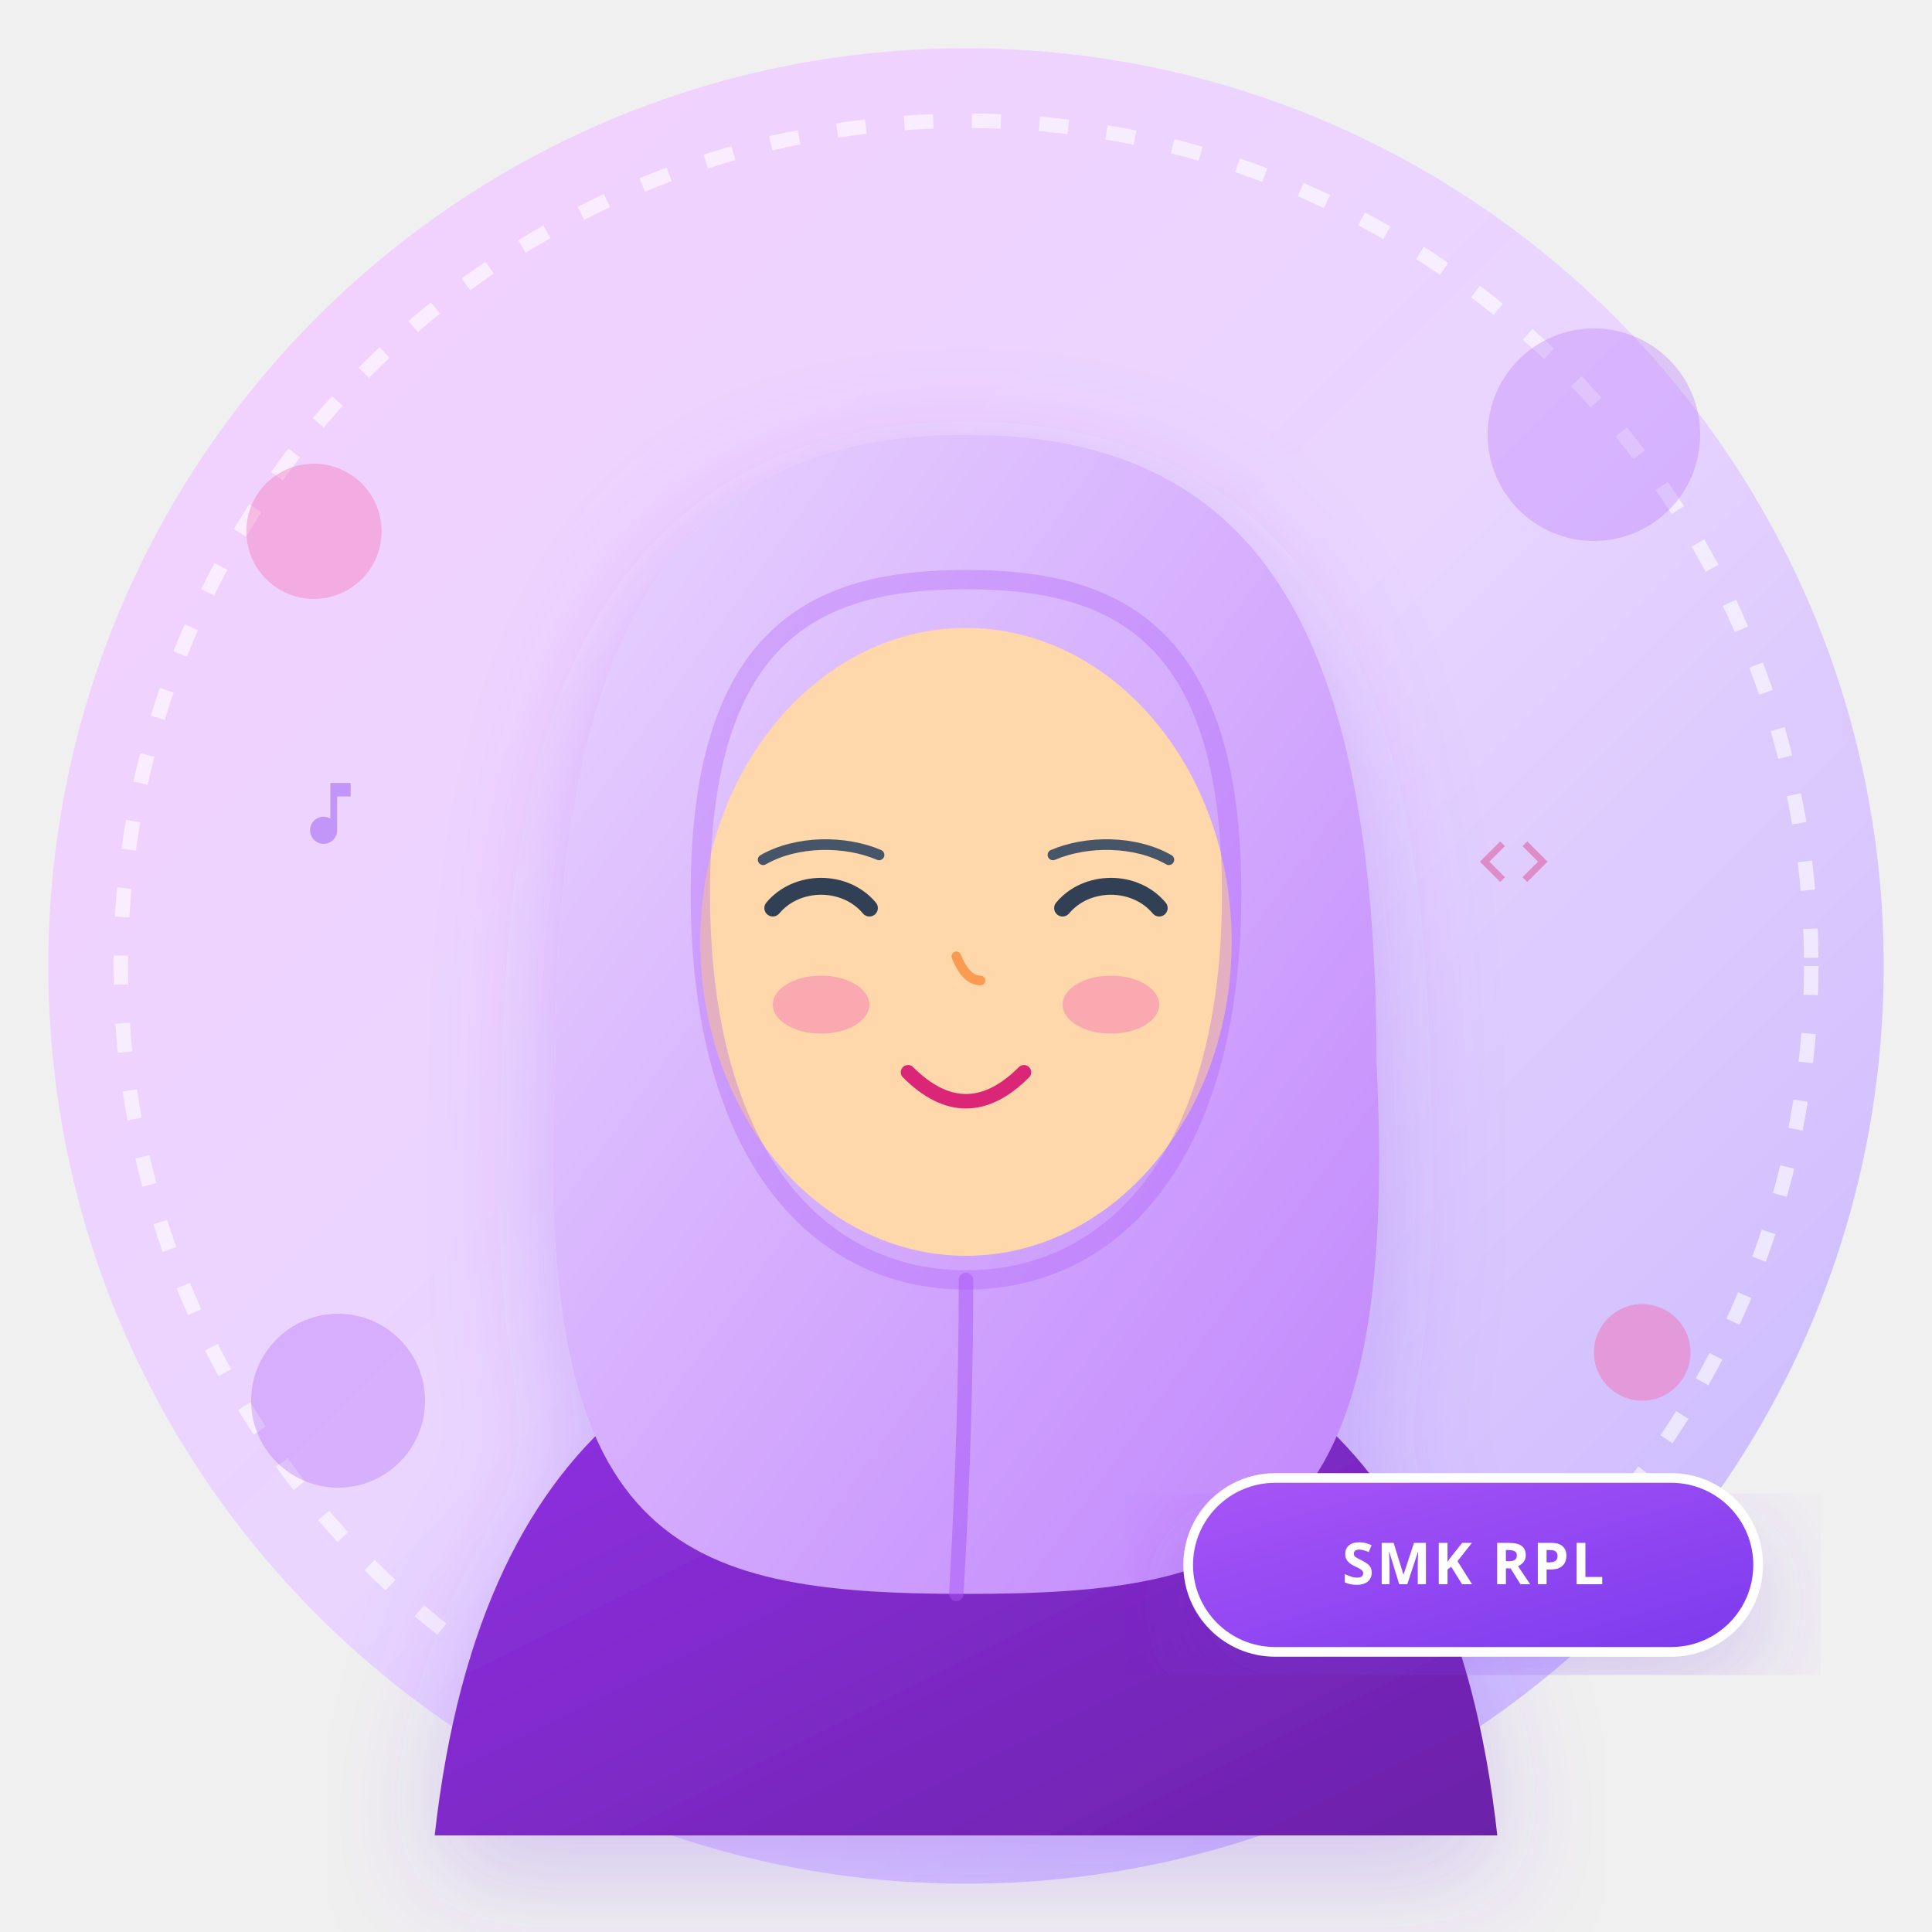
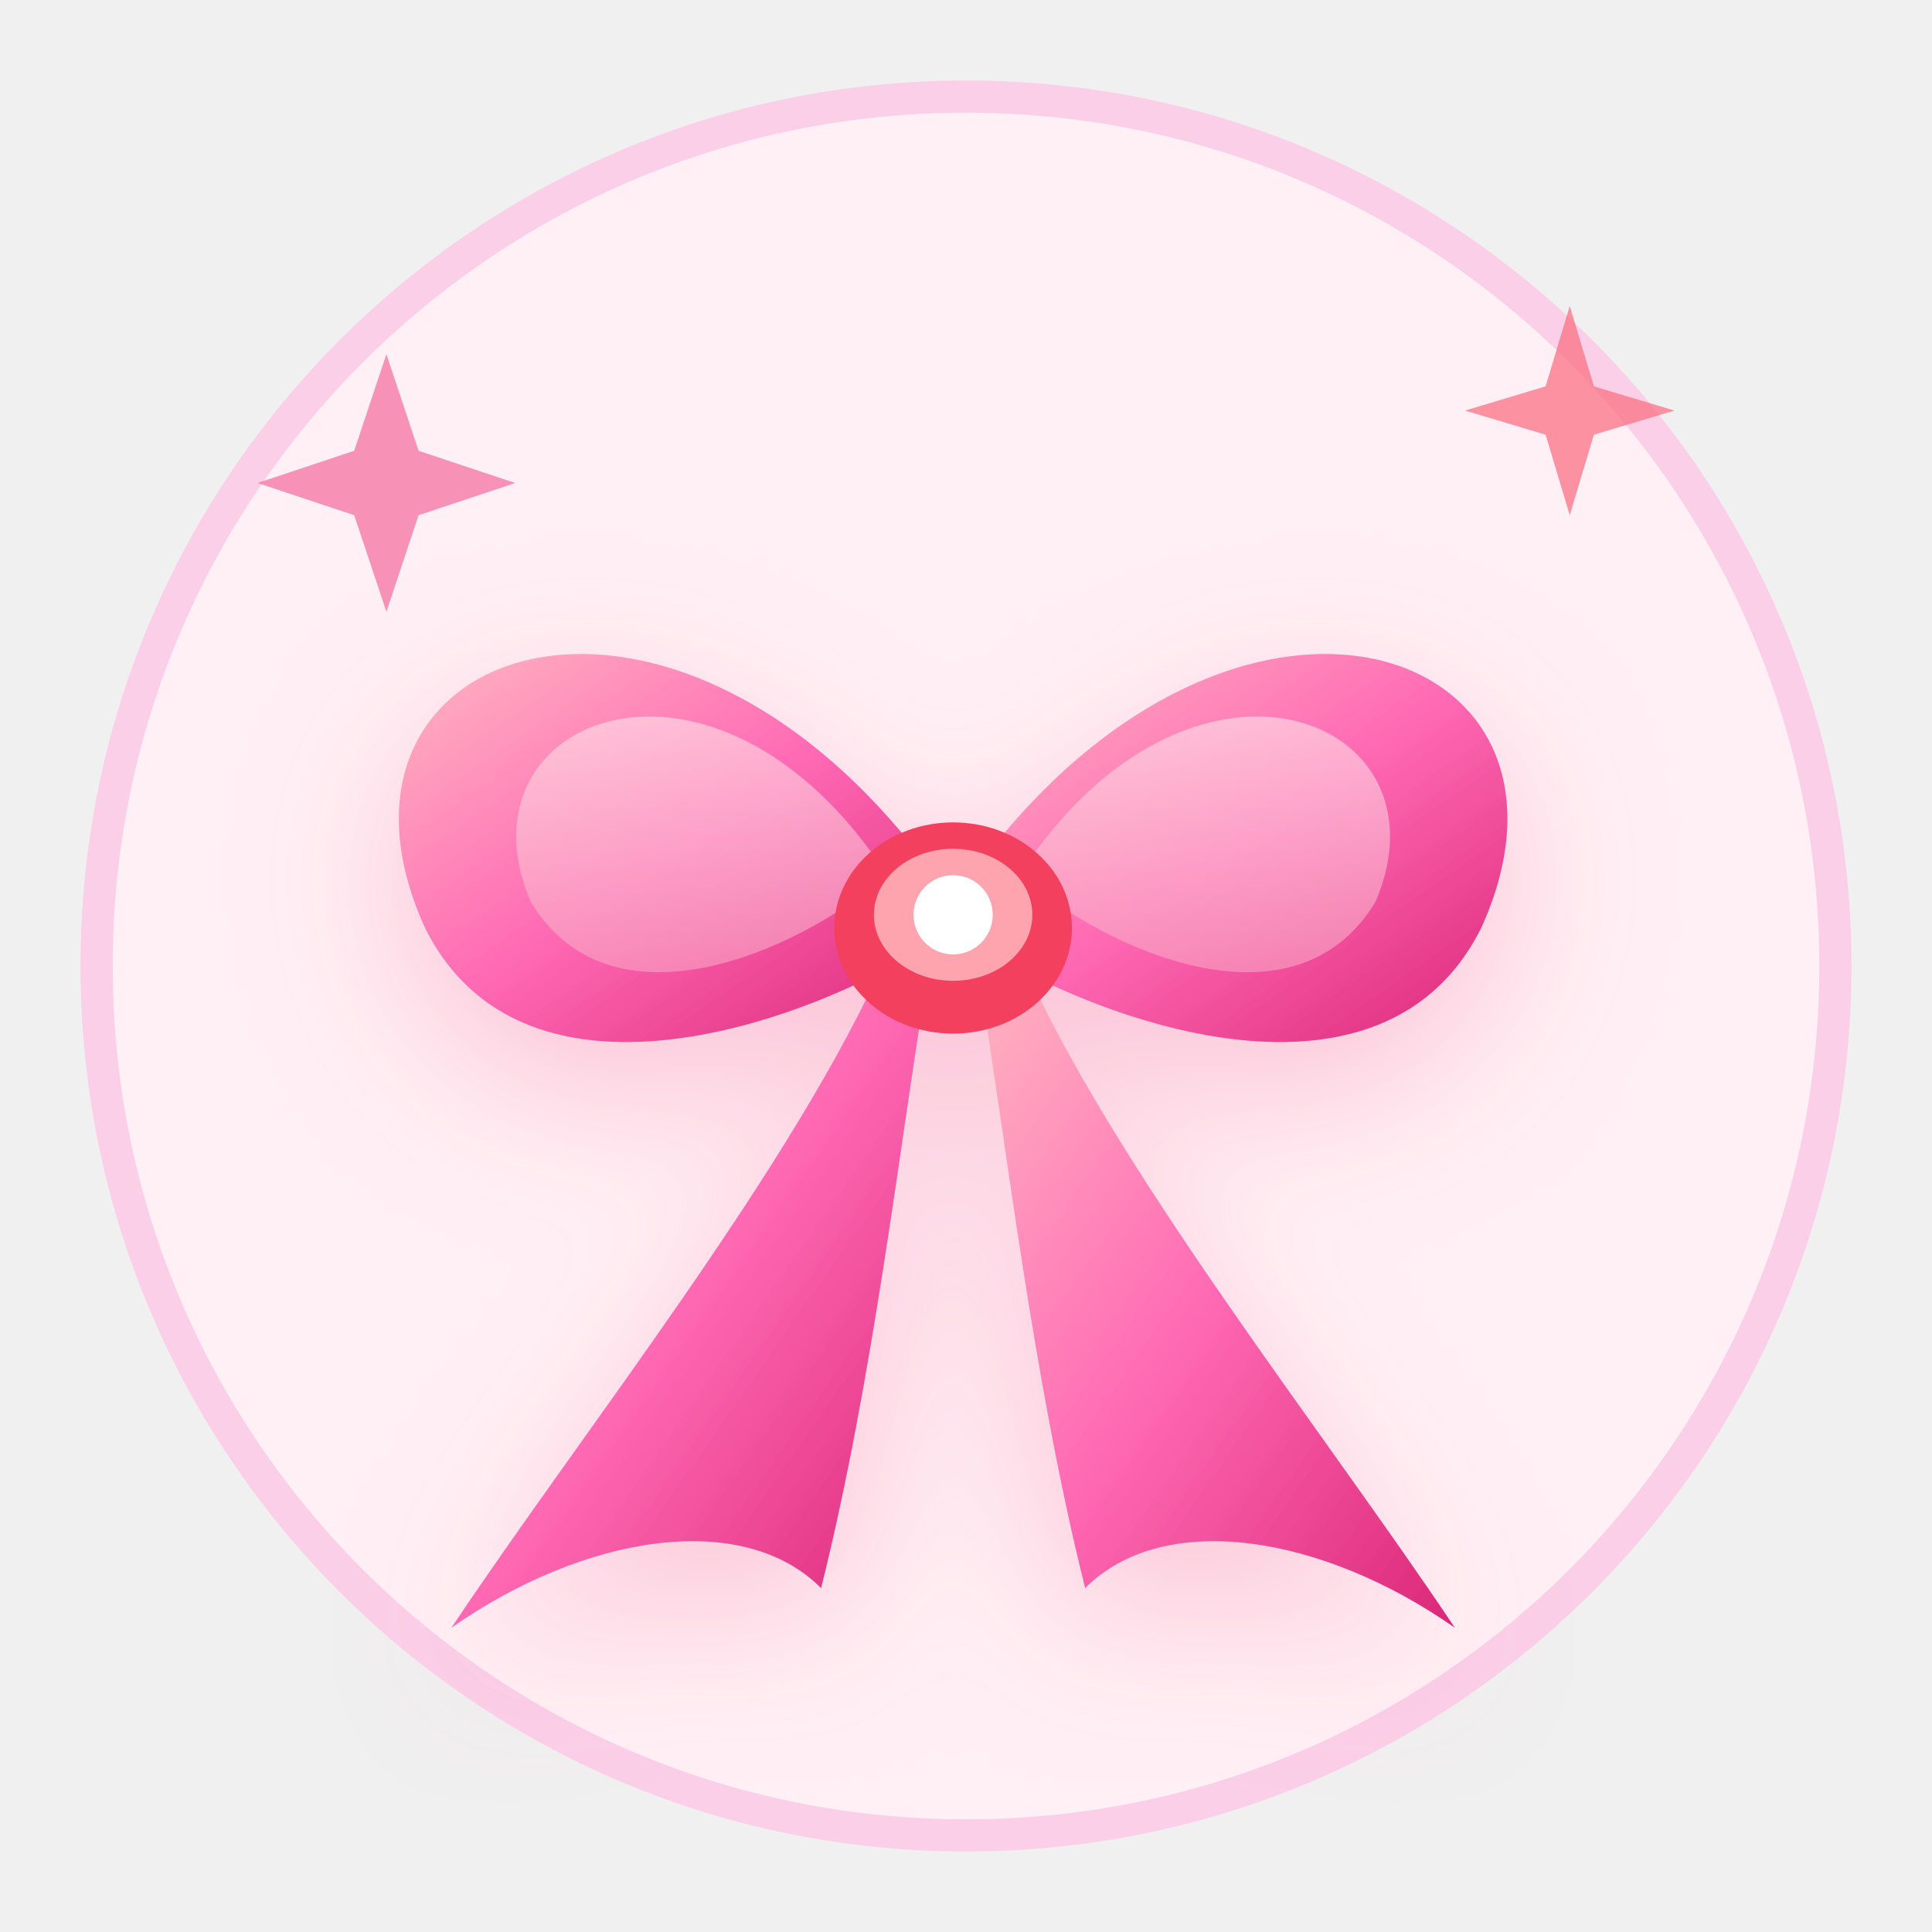
- <svg xmlns="http://www.w3.org/2000/svg" viewBox="0 0 400 400" width="100%" height="100%">
+ <svg xmlns="http://www.w3.org/2000/svg" viewBox="0 0 120 120" width="100%" height="100%">
  <defs>
-     <linearGradient id="bgGrad" x1="0%" y1="0%" x2="100%" y2="100%">
-       <stop offset="0%" stop-color="#f5d0fe" />
-       <stop offset="50%" stop-color="#e9d5ff" />
-       <stop offset="100%" stop-color="#c4b5fd" />
-     </linearGradient>
-     <linearGradient id="primaryGrad" x1="0%" y1="0%" x2="100%" y2="100%">
-       <stop offset="0%" stop-color="#a855f7" />
-       <stop offset="100%" stop-color="#7c3aed" />
-     </linearGradient>
-     <linearGradient id="pinkGrad" x1="0%" y1="0%" x2="100%" y2="100%">
-       <stop offset="0%" stop-color="#f472b6" />
+     <linearGradient id="pinkCoquetteGrad" x1="0%" y1="0%" x2="100%" y2="100%">
+       <stop offset="0%" stop-color="#ffb6c1" />
+       <stop offset="50%" stop-color="#ff69b4" />
      <stop offset="100%" stop-color="#db2777" />
    </linearGradient>
-     <linearGradient id="hijabGrad" x1="0%" y1="0%" x2="100%" y2="100%">
-       <stop offset="0%" stop-color="#e9d5ff" />
-       <stop offset="100%" stop-color="#c084fc" />
+     <linearGradient id="softSilk" x1="0%" y1="0%" x2="0%" y2="100%">
+       <stop offset="0%" stop-color="#ffe4e9" />
+       <stop offset="100%" stop-color="#f8a5c2" />
    </linearGradient>
-     <linearGradient id="clothGrad" x1="0%" y1="0%" x2="100%" y2="100%">
-       <stop offset="0%" stop-color="#9333ea" />
-       <stop offset="100%" stop-color="#6b21a8" />
-     </linearGradient>
-     <filter id="softShadow" x="-10%" y="-10%" width="120%" height="120%">
-       <feDropShadow dx="0" dy="8" stdDeviation="12" flood-color="#7c3aed" flood-opacity="0.25" />
+     <filter id="coquetteGlow" x="-20%" y="-20%" width="140%" height="140%">
+       <feDropShadow dx="0" dy="4" stdDeviation="6" flood-color="#f472a1" flood-opacity="0.35" />
    </filter>
  </defs>
-   <circle cx="200" cy="200" r="190" fill="url(#bgGrad)" />
-   <circle cx="200" cy="200" r="175" fill="none" stroke="#ffffff" stroke-width="3" stroke-opacity="0.6" stroke-dasharray="6 8" />
-   <circle cx="65" cy="110" r="14" fill="#f472b6" opacity="0.4" />
-   <circle cx="330" cy="90" r="22" fill="#c084fc" opacity="0.4" />
-   <circle cx="340" cy="280" r="10" fill="#f472b6" opacity="0.5" />
-   <circle cx="70" cy="290" r="18" fill="#a855f7" opacity="0.3" />
-   <g transform="translate(60, 160) scale(0.7)" opacity="0.4">
-     <path d="M12 3v10.55c-.59-.34-1.27-.55-2-.55-2.21 0-4 1.79-4 4s1.79 4 4 4 4-1.79 4-4V7h4V3h-6z" fill="#7c3aed" />
+   <circle cx="60" cy="60" r="54" fill="#fff0f5" stroke="#fbcfe8" stroke-width="2" />
+   <g filter="url(#coquetteGlow)" transform="translate(10, 15) scale(0.82)">
+     <path d="M60 50 C40 20, 10 30, 20 52 C28 68, 52 58, 60 52 Z" fill="url(#pinkCoquetteGrad)" />
+     <path d="M55 48 C42 28, 22 36, 28 50 C34 60, 48 54, 55 48 Z" fill="url(#softSilk)" opacity="0.6" />
+     <path d="M60 50 C80 20, 110 30, 100 52 C92 68, 68 58, 60 52 Z" fill="url(#pinkCoquetteGrad)" />
+     <path d="M65 48 C78 28, 98 36, 92 50 C86 60, 72 54, 65 48 Z" fill="url(#softSilk)" opacity="0.6" />
+     <path d="M55 54 C48 70, 32 90, 22 105 C32 98, 44 96, 50 102 C54 86, 56 68, 58 56 Z" fill="url(#pinkCoquetteGrad)" />
+     <path d="M65 54 C72 70, 88 90, 98 105 C88 98, 76 96, 70 102 C66 86, 64 68, 62 56 Z" fill="url(#pinkCoquetteGrad)" />
+     <ellipse cx="60" cy="52" rx="9" ry="8" fill="#f43f5e" />
+     <ellipse cx="60" cy="51" rx="6" ry="5" fill="#fda4af" />
+     <circle cx="60" cy="51" r="3" fill="#ffffff" />
  </g>
-   <g transform="translate(305, 170) scale(0.7)" opacity="0.4">
-     <path d="M9.4 16.6L4.8 12l4.6-4.6L8 6l-6 6 6 6 1.4-1.4zm5.2 0l4.6-4.6-4.6-4.6L16 6l6 6-6 6-1.4-1.4z" fill="#db2777" />
-   </g>
-   <g filter="url(#softShadow)">
-     <path d="M90 380 C100 290, 150 270, 200 270 C250 270, 300 290, 310 380 Z" fill="url(#clothGrad)" />
-     <path d="M165 270 C165 295, 235 295, 235 270 Z" fill="#ffffff" />
-     <path d="M178 270 L200 300 L222 270 Z" fill="#fce7f3" />
-     <path d="M115 220 C110 320, 140 330, 200 330 C260 330, 290 320, 285 220 C285 130, 260 90, 200 90 C140 90, 115 130, 115 220 Z" fill="url(#hijabGrad)" />
-     <ellipse cx="200" cy="195" rx="55" ry="65" fill="#fed7aa" />
-     <ellipse cx="170" cy="208" rx="10" ry="6" fill="#f472b6" opacity="0.45" />
-     <ellipse cx="230" cy="208" rx="10" ry="6" fill="#f472b6" opacity="0.45" />
-     <path d="M160 188 C165 182, 175 182, 180 188" stroke="#334155" stroke-width="3.5" stroke-linecap="round" fill="none" />
-     <path d="M220 188 C225 182, 235 182, 240 188" stroke="#334155" stroke-width="3.5" stroke-linecap="round" fill="none" />
-     <path d="M158 178 C165 174, 175 174, 182 177" stroke="#475569" stroke-width="2.2" stroke-linecap="round" fill="none" />
-     <path d="M218 177 C225 174, 235 174, 242 178" stroke="#475569" stroke-width="2.2" stroke-linecap="round" fill="none" />
-     <path d="M198 198 Q200 203 203 203" stroke="#f97316" stroke-width="2" stroke-linecap="round" fill="none" opacity="0.6" />
-     <path d="M188 222 Q200 234 212 222" stroke="#db2777" stroke-width="3" stroke-linecap="round" fill="none" />
-     <path d="M145 185 C145 130, 170 120, 200 120 C230 120, 255 130, 255 185 C255 240, 230 265, 200 265 C170 265, 145 240, 145 185 Z" fill="none" stroke="#a855f7" stroke-width="4" stroke-opacity="0.3" />
-     <path d="M200 265 Q200 295 198 330" stroke="#a855f7" stroke-width="3" stroke-linecap="round" opacity="0.5" />
-   </g>
-   <g transform="translate(245, 305)">
-     <rect x="0" y="0" width="120" height="38" rx="19" fill="#ffffff" filter="url(#softShadow)" />
-     <rect x="2" y="2" width="116" height="34" rx="17" fill="url(#primaryGrad)" />
-     <text x="60" y="23" font-family="'Plus Jakarta Sans', sans-serif" font-size="12" font-weight="700" fill="#ffffff" text-anchor="middle" letter-spacing="0.5">SMK RPL</text>
-   </g>
+   <path d="M22 28 L24 22 L26 28 L32 30 L26 32 L24 38 L22 32 L16 30 Z" fill="#f472a1" opacity="0.75" />
+   <path d="M96 24 L97.5 19 L99 24 L104 25.5 L99 27 L97.5 32 L96 27 L91 25.5 Z" fill="#fb7185" opacity="0.75" />
</svg>
